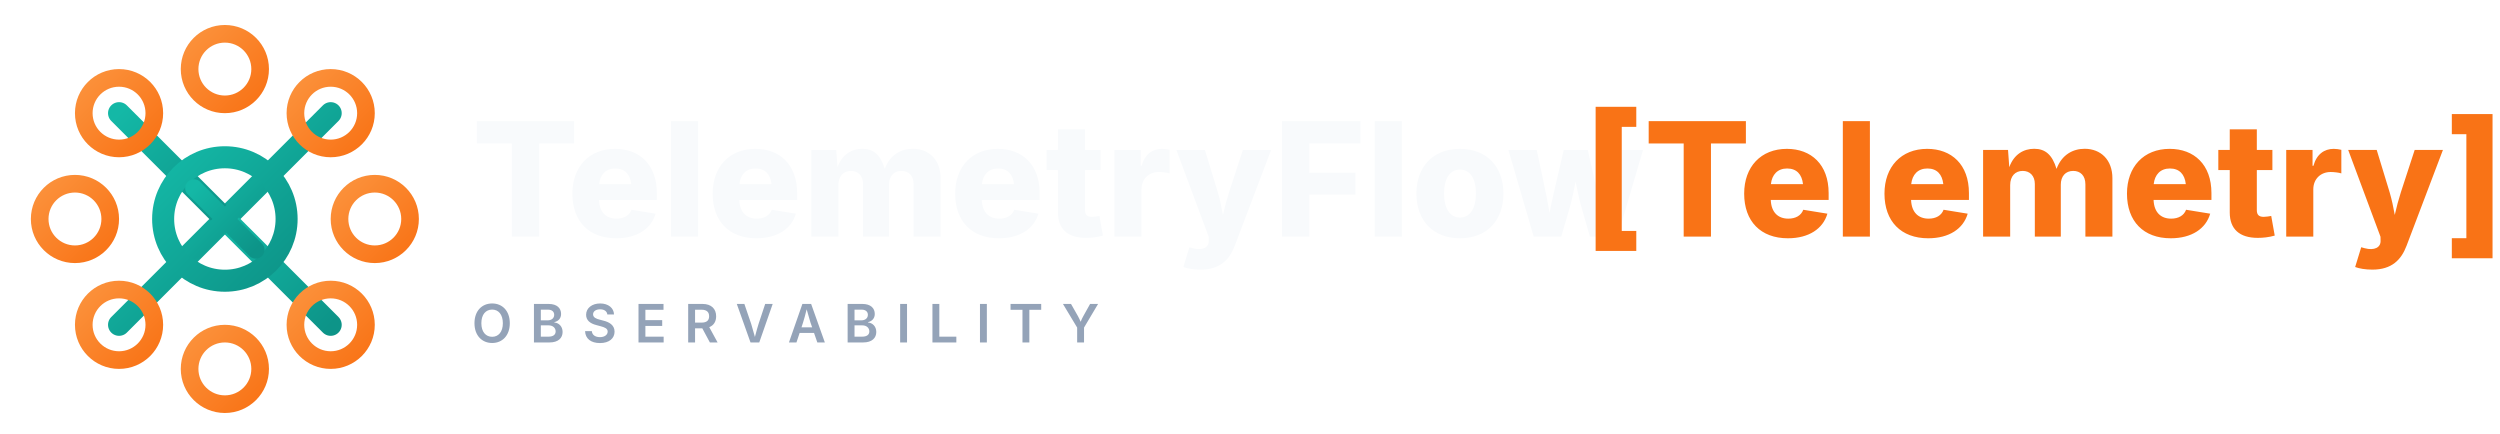
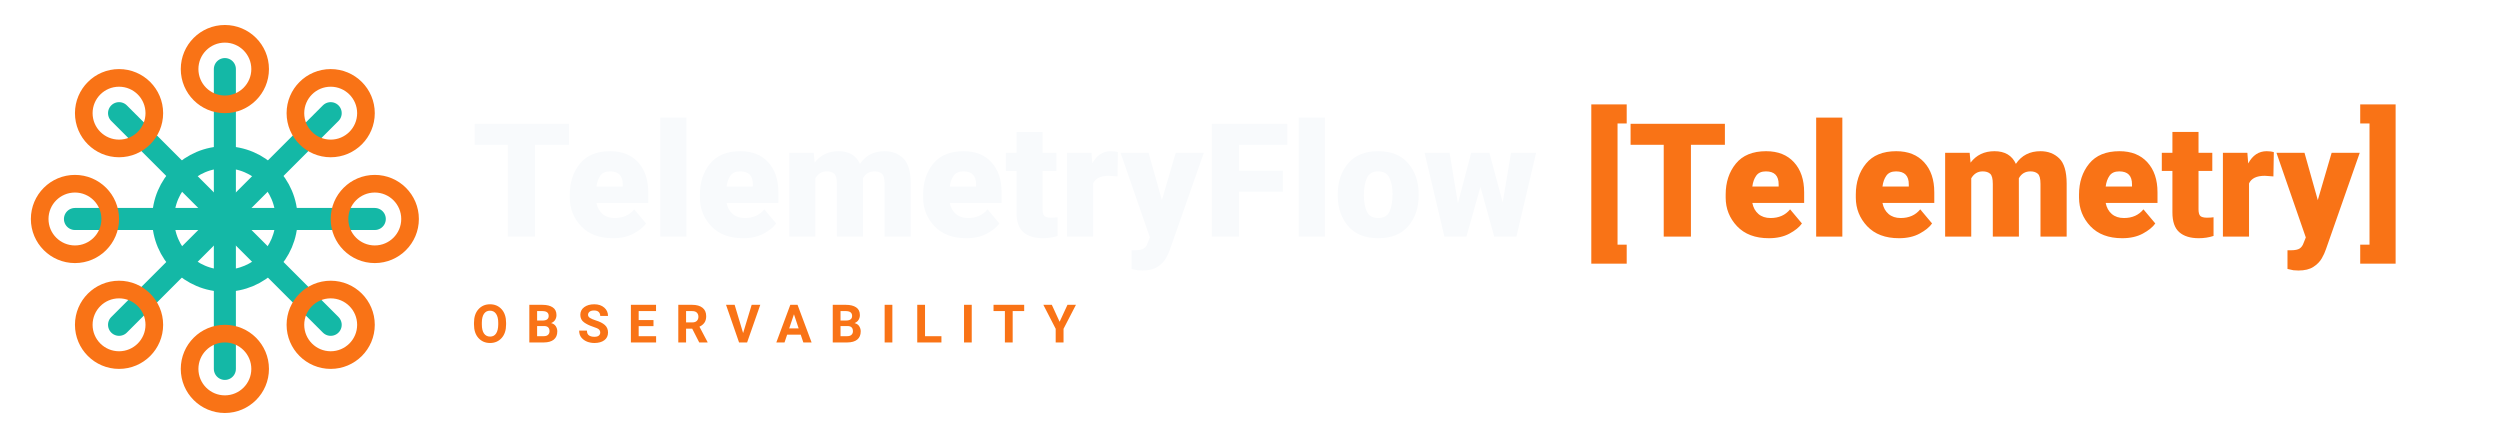
- <svg xmlns="http://www.w3.org/2000/svg" width="1701" height="295" viewBox="0 0 567 97">
-   <defs>
-     <linearGradient id="teal" x1="0%" y1="0%" x2="100%" y2="100%">
-       <stop offset="0%" stop-color="#14b8a6" />
-       <stop offset="100%" stop-color="#0d9488" />
-     </linearGradient>
-     <linearGradient id="coral" x1="0%" y1="0%" x2="100%" y2="100%">
-       <stop offset="0%" stop-color="#fb923c" />
-       <stop offset="100%" stop-color="#f97316" />
-     </linearGradient>
-   </defs>
+ <svg xmlns="http://www.w3.org/2000/svg" viewBox="0 0 567 97" width="1701" height="295">
  <g transform="translate(7,5)">
-     <line x1="44" y1="44" x2="44" y2="10" stroke="url(#teal)" stroke-width="5" stroke-linecap="round" />
-     <line x1="44" y1="44" x2="68" y2="20" stroke="url(#teal)" stroke-width="5" stroke-linecap="round" />
-     <line x1="44" y1="44" x2="78" y2="44" stroke="url(#teal)" stroke-width="5" stroke-linecap="round" />
-     <line x1="44" y1="44" x2="68" y2="68" stroke="url(#teal)" stroke-width="5" stroke-linecap="round" />
-     <line x1="44" y1="44" x2="44" y2="78" stroke="url(#teal)" stroke-width="5" stroke-linecap="round" />
-     <line x1="44" y1="44" x2="20" y2="68" stroke="url(#teal)" stroke-width="5" stroke-linecap="round" />
-     <line x1="44" y1="44" x2="10" y2="44" stroke="url(#teal)" stroke-width="5" stroke-linecap="round" />
-     <line x1="44" y1="44" x2="20" y2="20" stroke="url(#teal)" stroke-width="5" stroke-linecap="round" />
-     <circle cx="44" cy="10" r="8" fill="none" stroke="url(#coral)" stroke-width="4" />
-     <circle cx="68" cy="20" r="8" fill="none" stroke="url(#coral)" stroke-width="4" />
-     <circle cx="78" cy="44" r="8" fill="none" stroke="url(#coral)" stroke-width="4" />
-     <circle cx="68" cy="68" r="8" fill="none" stroke="url(#coral)" stroke-width="4" />
-     <circle cx="44" cy="78" r="8" fill="none" stroke="url(#coral)" stroke-width="4" />
-     <circle cx="20" cy="68" r="8" fill="none" stroke="url(#coral)" stroke-width="4" />
-     <circle cx="10" cy="44" r="8" fill="none" stroke="url(#coral)" stroke-width="4" />
-     <circle cx="20" cy="20" r="8" fill="none" stroke="url(#coral)" stroke-width="4" />
-     <circle cx="44" cy="44" r="14" fill="none" stroke="url(#teal)" stroke-width="5" />
-     <line x1="37" y1="37" x2="51" y2="51" stroke="url(#teal)" stroke-width="4" stroke-linecap="round" />
-     <line x1="51" y1="37" x2="37" y2="51" stroke="url(#teal)" stroke-width="4" stroke-linecap="round" />
-     <text x="100" y="48" font-family="system-ui, -apple-system, BlinkMacSystemFont, 'Segoe UI', sans-serif" font-size="36" font-weight="800" fill="#f8fafc">TelemetryFlow</text>
-     <text x="352" y="48" font-family="system-ui, -apple-system, BlinkMacSystemFont, 'Segoe UI', sans-serif" font-size="36" font-weight="800" fill="#f97316">[Telemetry]</text>
-     <text x="100" y="72" font-family="system-ui, -apple-system, BlinkMacSystemFont, 'Segoe UI', sans-serif" font-size="12" font-weight="600" fill="#94a3b8" letter-spacing="4">OBSERVABILITY</text>
+     <g id="icon">
+       <g stroke="#14b8a6" stroke-width="5" stroke-linecap="round">
+         <line x1="44" y1="44" x2="44" y2="10" />
+         <line x1="44" y1="44" x2="68" y2="20" />
+         <line x1="44" y1="44" x2="78" y2="44" />
+         <line x1="44" y1="44" x2="68" y2="68" />
+         <line x1="44" y1="44" x2="44" y2="78" />
+         <line x1="44" y1="44" x2="20" y2="68" />
+         <line x1="44" y1="44" x2="10" y2="44" />
+         <line x1="44" y1="44" x2="20" y2="20" />
+       </g>
+       <g fill="none" stroke="#f97316" stroke-width="4">
+         <circle cx="44" cy="10" r="8" />
+         <circle cx="68" cy="20" r="8" />
+         <circle cx="78" cy="44" r="8" />
+         <circle cx="68" cy="68" r="8" />
+         <circle cx="44" cy="78" r="8" />
+         <circle cx="20" cy="68" r="8" />
+         <circle cx="10" cy="44" r="8" />
+         <circle cx="20" cy="20" r="8" />
+       </g>
+       <circle cx="44" cy="44" r="14" fill="none" stroke="#14b8a6" stroke-width="5" />
+       <line x1="37" y1="37" x2="51" y2="51" stroke="#14b8a6" stroke-width="4" stroke-linecap="round" />
+       <line x1="51" y1="37" x2="37" y2="51" stroke="#14b8a6" stroke-width="4" stroke-linecap="round" />
+     </g>
+     <text x="100" y="48" font-family="system-ui,-apple-system,BlinkMacSystemFont,Roboto,sans-serif" font-size="36" font-weight="800" fill="#f8fafc">TelemetryFlow</text>
+     <text x="352" y="48" font-family="system-ui,-apple-system,BlinkMacSystemFont,Roboto,sans-serif" font-size="36" font-weight="800" fill="#f97316">[Telemetry]</text>
+     <text x="100" y="72" font-family="system-ui,-apple-system,BlinkMacSystemFont,Roboto,sans-serif" font-size="12" font-weight="600" fill="#f97316" letter-spacing="4">OBSERVABILITY</text>
  </g>
</svg>
